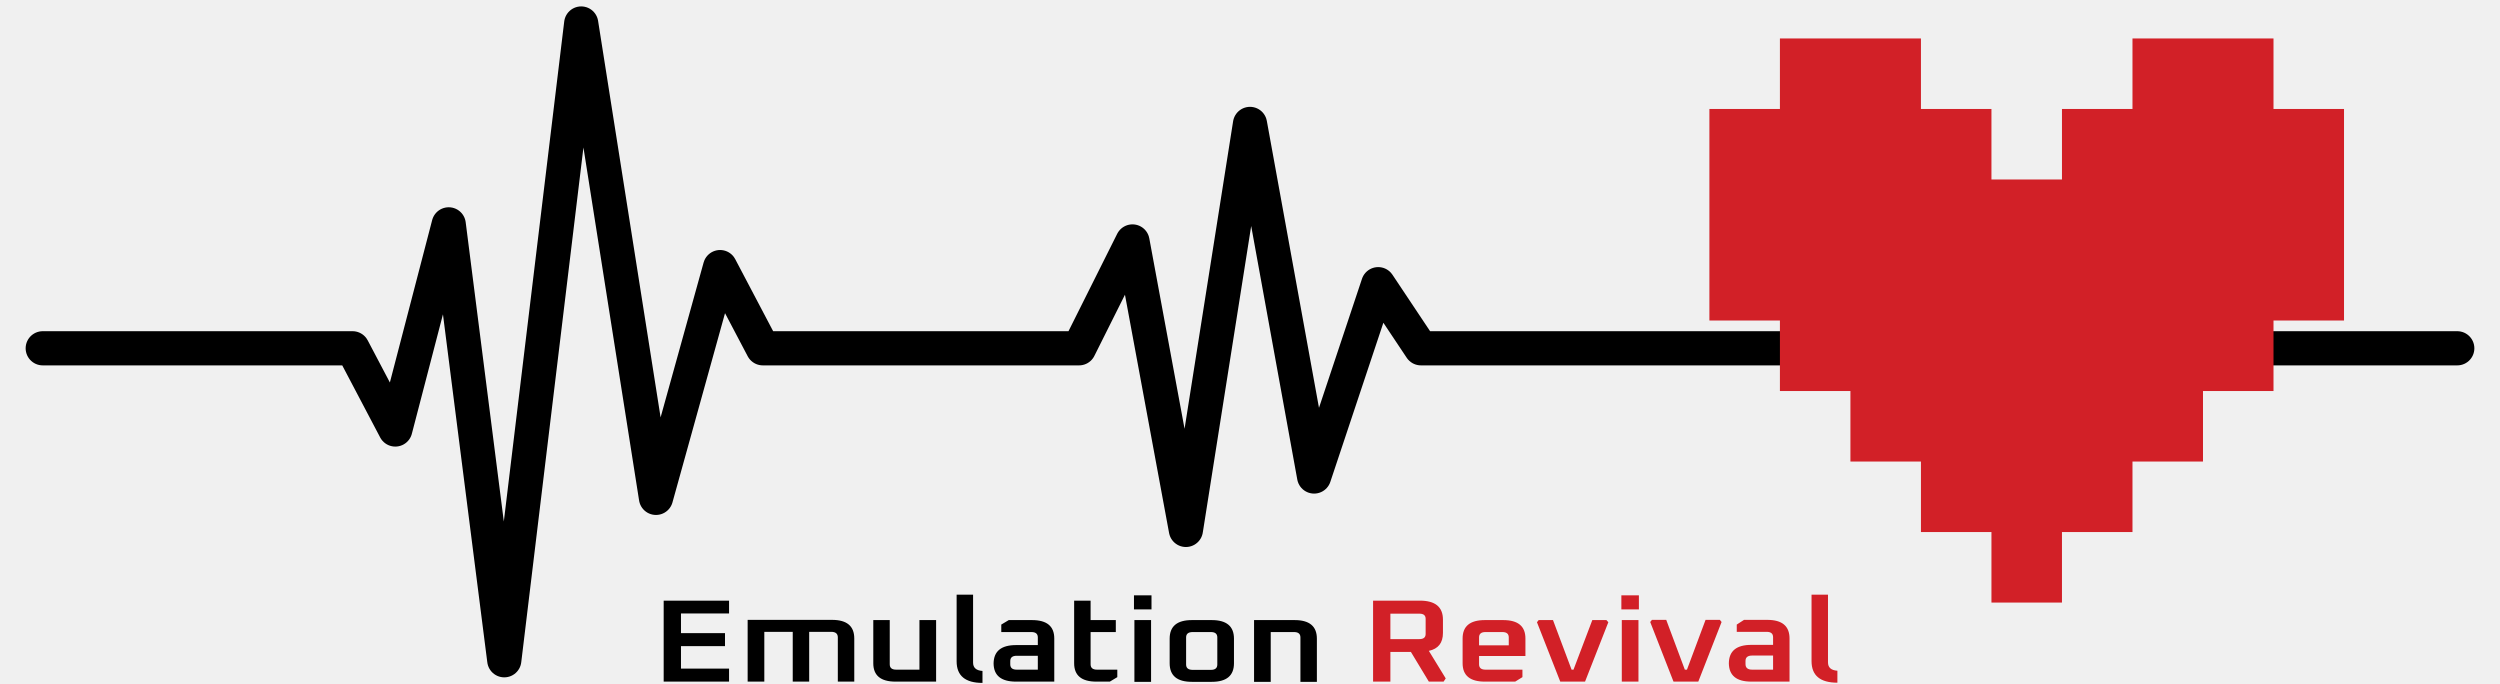
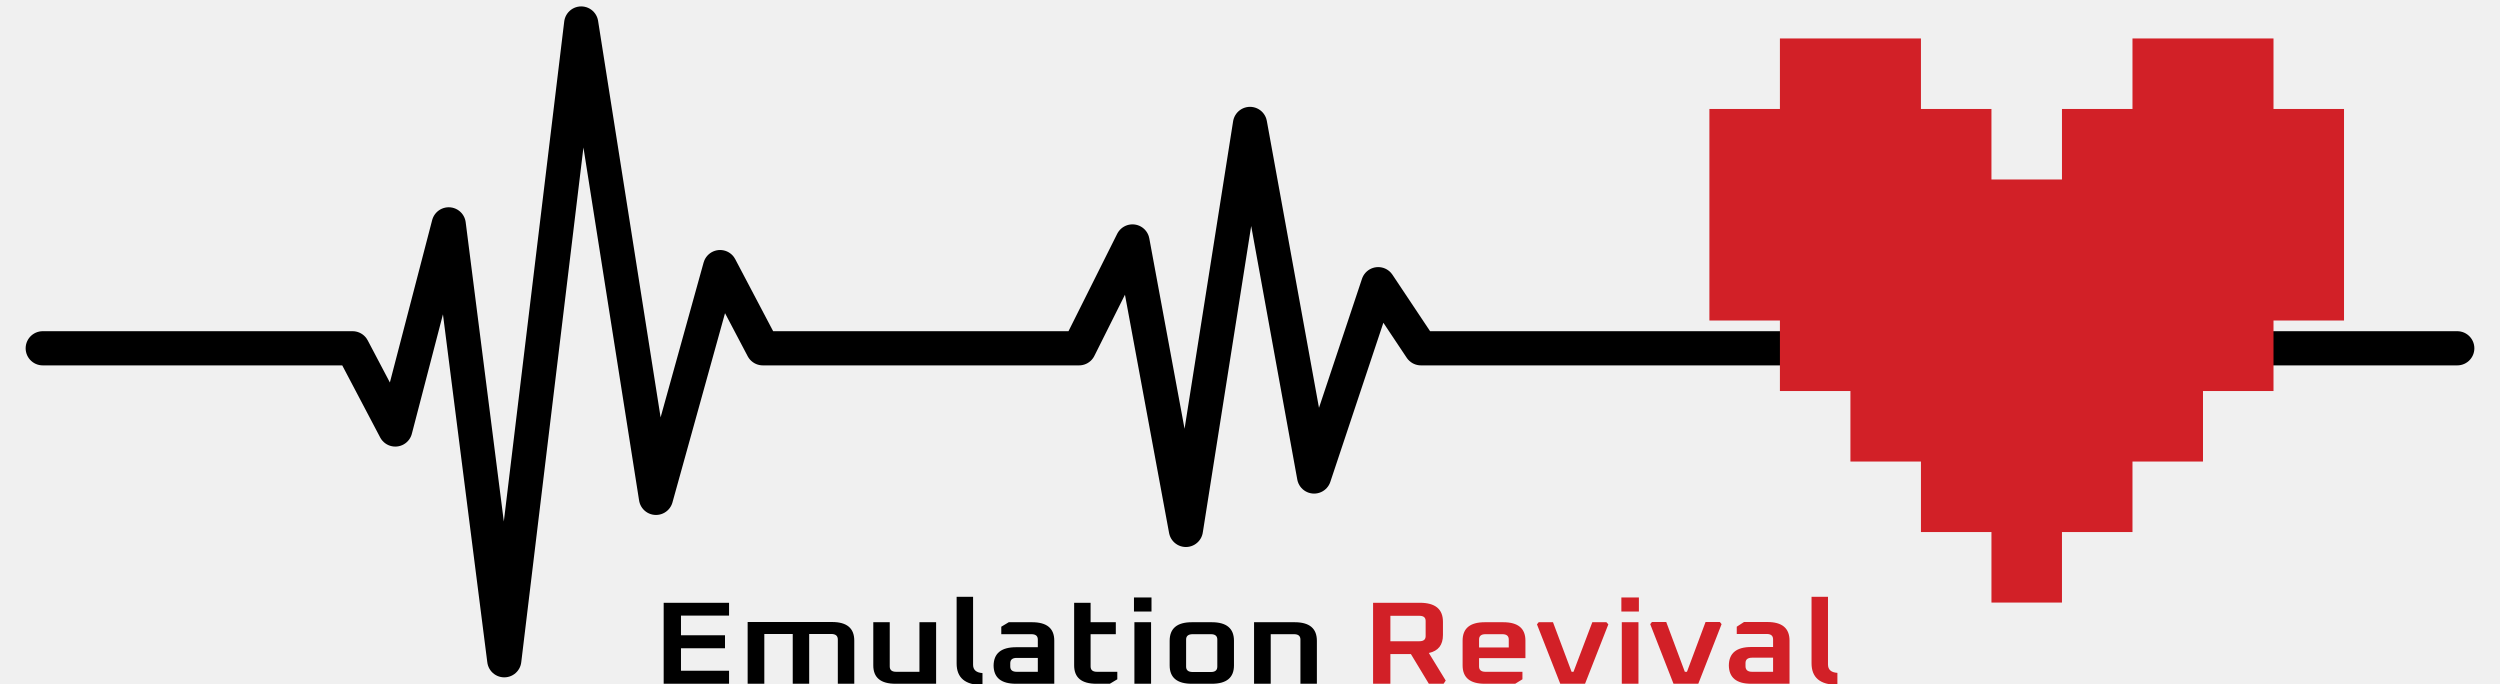
- <svg xmlns="http://www.w3.org/2000/svg" version="1.2" viewBox="0 0 1170 320" width="1170" height="320">
+ <svg xmlns="http://www.w3.org/2000/svg" viewBox="0 0 1170 320">
  <style>
- 		.s0 { fill: none;stroke: #000000;stroke-linecap: round;stroke-linejoin: round;stroke-width: 16 } 
- 		.s1 { fill: #d22027 } 
- 		.s2 { fill: #000000 } 
- 		.s3 { fill: #ffffff } 
+ 		.s0 { fill: none; stroke: #000000; stroke-linecap: round; stroke-linejoin: round; stroke-width: 16 }
+ 		.s1 { fill: #d22027 }
+ 		.s2 { fill: #000000 }
	</style>
  <g>
-     <path fill-rule="evenodd" class="s0" d="m20 163h130 15l20 38 25-96 26 204 36-298 35 222 30-108 20 38h148l25-50 25 135 30-190 30 165 30-90 20 30h485" />
+     <path class="s0" d="m20 163h130 15l20 38 25-96 26 204 36-298 35 222 30-108 20 38h148l25-50 25 135 30-190 30 165 30-90 20 30h485" />
    <path class="s1" d="m833 18h66v33h-66zm165 0h66v33h-66zm-198 33h132v33h-132zm165 0h132v33h-132zm-165 33h297v66h-297zm33 66h231v33h-231zm33 33h165v33h-165zm33 33h99v33h-99zm33 33h33v33h-33z" />
  </g>
-   <path id="Emulation Revival " class="s2" aria-label="Emulation Revival " d="m341.2 319h-30.6v-37.9h30.6v6h-22.5v9.2h20.6v6.1h-20.6v10.5h22.5zm16.5 0h-7.8v-28.9h39.5q10.4 0 10.4 8.7v20.2h-7.7v-20.7q0-2.6-3.1-2.6h-10.3v23.3h-7.7v-23.3h-13.3zm51-8.6v-20.2h7.7v20.7q0 2.5 3 2.5h10.9v-23.2h7.8v28.8h-19q-10.4 0-10.4-8.6zm39-0.9v-31.2h7.7v31.8q0 3.6 4.4 3.9v5.6q-12.1 0-12.1-10.1zm45.7 9.5h-17.9q-10.4 0-10.5-8.5 0.1-8.6 10.5-8.6h10.2v-3.6q0-2.5-3-2.5h-14.1v-3.5l3.5-2.1h10.9q10.4 0 10.4 8.6zm-20.6-9.6v1.5q0 2.5 3 2.5h9.9v-6.5h-9.9q-3 0-3 2.5zm29.9 1v-29.3h7.7v9.1h11.8v5.6h-11.8v15.1q0 2.5 3 2.5h9.5v3.5l-3.5 2.1h-6.3q-10.4 0-10.4-8.6zm36.2-25.2h-8.2v-6.6h8.2zm-0.2 33.9h-7.8v-28.9h7.8zm8.7-8.7v-11.5q0-8.7 10.4-8.7h9.3q10.4 0 10.4 8.7v11.5q0 8.7-10.4 8.7h-9.3q-10.4 0-10.4-8.7zm7.7-12.1v12.7q0 2.5 3.1 2.5h8.5q3 0 3-2.5v-12.7q0-2.5-3-2.5h-8.5q-3.1 0-3.1 2.5zm39.6 20.8h-7.8v-28.9h19q10.4 0 10.4 8.7v20.2h-7.7v-20.8q0-2.5-3-2.5h-10.9z" />
-   <path id="Emulation Revival " class="s3" aria-label="Emulation Revival " d="" />
-   <path id="Emulation Revival " class="s1" aria-label="Emulation Revival " d="m650.7 319h-8.1v-37.9h21.9q10.8 0 10.8 8.9v6.2q0 7-6.6 8.4l7.9 12.9-1 1.5h-6.9l-8.4-13.9h-9.6zm0-31.8v11.9h13.6q2.9 0 2.9-2.4v-7.1q0-2.4-2.9-2.4zm33.8 23.2v-11.6q0-8.6 10.4-8.6h8.6q10.4 0 10.4 8.6v8.2h-21.7v3.9q0 2.5 3 2.5h17.3v3.5l-3.4 2.1h-14.2q-10.4 0-10.4-8.6zm7.7-12.1v3.7h13.9v-3.7q0-2.5-3-2.5h-7.9q-3 0-3 2.5zm38 20.7l-10.9-27.8 0.8-1h6.7l8.7 23.2h0.9l8.8-23.2h6.6l0.9 1-10.9 27.8zm36.8-33.8h-8.2v-6.6h8.2zm-0.2 33.8h-7.8v-28.8h7.8zm16.4 0l-10.9-27.9 0.8-1h6.7l8.7 23.3h1l8.7-23.3h6.7l0.8 1-10.9 27.9zm54.3 0h-17.9q-10.4 0-10.5-8.6 0.1-8.6 10.5-8.6h10.2v-3.6q0-2.5-3-2.5h-14v-3.4l3.4-2.2h10.9q10.4 0 10.4 8.7zm-20.6-9.7v1.5q0 2.6 3.1 2.6h9.8v-6.6h-9.8q-3.1 0-3.1 2.5zm30.9 0.1v-31.1h7.7v31.7q0 3.6 4.4 3.9v5.6q-12.1 0-12.1-10.1z" />
+   <path class="s2" d="m341.2 320h-30.6v-37.9h30.6v6h-22.5v9.2h20.6v6.1h-20.6v10.5h22.5zm16.5 0h-7.8v-28.9h39.5q10.4 0 10.4 8.7v20.2h-7.7v-20.7q0-2.6-3.1-2.6h-10.3v23.3h-7.7v-23.3h-13.3zm51-8.6v-20.2h7.7v20.7q0 2.5 3 2.5h10.9v-23.2h7.8v28.8h-19q-10.4 0-10.4-8.6zm39-0.9v-31.2h7.7v31.8q0 3.6 4.4 3.9v5.6q-12.1 0-12.1-10.1zm45.7 9.5h-17.9q-10.4 0-10.5-8.5 0.1-8.6 10.5-8.6h10.2v-3.6q0-2.5-3-2.5h-14.1v-3.5l3.5-2.1h10.9q10.4 0 10.4 8.6zm-20.6-9.6v1.5q0 2.5 3 2.5h9.9v-6.5h-9.9q-3 0-3 2.5zm29.9 1v-29.3h7.7v9.1h11.8v5.6h-11.8v15.1q0 2.5 3 2.5h9.5v3.5l-3.5 2.1h-6.3q-10.4 0-10.4-8.6zm36.2-25.2h-8.2v-6.6h8.2zm-0.2 33.8h-7.8v-28.8h7.8zm8.7-8.6v-11.5q0-8.7 10.4-8.7h9.3q10.4 0 10.4 8.7v11.5q0 8.6-10.4 8.6h-9.3q-10.4 0-10.4-8.6zm7.7-12.1v12.7q0 2.5 3.1 2.5h8.5q3 0 3-2.5v-12.7q0-2.5-3-2.5h-8.5q-3.1 0-3.1 2.5zm39.6 20.7h-7.8v-28.8h19q10.4 0 10.4 8.7v20.1h-7.7v-20.7q0-2.5-3-2.5h-10.9z" />
+   <path class="s1" d="m650.7 320h-8.1v-37.9h21.9q10.8 0 10.8 8.9v6.2q0 7-6.6 8.4l7.9 12.9-1 1.5h-6.9l-8.4-13.9h-9.6zm0-31.8v11.9h13.6q2.9 0 2.9-2.4v-7.1q0-2.4-2.9-2.4zm33.8 23.2v-11.6q0-8.6 10.4-8.6h8.6q10.4 0 10.4 8.6v8.2h-21.7v3.9q0 2.5 3 2.5h17.3v3.5l-3.4 2.1h-14.2q-10.4 0-10.4-8.6zm7.7-12.1v3.7h13.9v-3.7q0-2.5-3-2.5h-7.9q-3 0-3 2.5zm38 20.7l-10.9-27.8 0.8-1h6.7l8.7 23.2h0.9l8.8-23.2h6.6l0.9 1-10.9 27.8zm36.8-33.8h-8.2v-6.6h8.2zm-0.2 33.8h-7.8v-28.8h7.8zm16.4 0l-10.9-27.9 0.8-1h6.7l8.7 23.3h1l8.7-23.3h6.7l0.8 1-10.9 27.9zm54.3 0h-17.9q-10.4 0-10.5-8.6 0.1-8.6 10.5-8.6h10.2v-3.6q0-2.5-3-2.5h-14v-3.4l3.4-2.2h10.9q10.4 0 10.4 8.7zm-20.6-9.7v1.5q0 2.6 3.1 2.6h9.8v-6.6h-9.8q-3.1 0-3.1 2.5zm30.9 0.1v-31.1h7.7v31.7q0 3.6 4.4 3.9v5.6q-12.1 0-12.1-10.1z" />
</svg>
